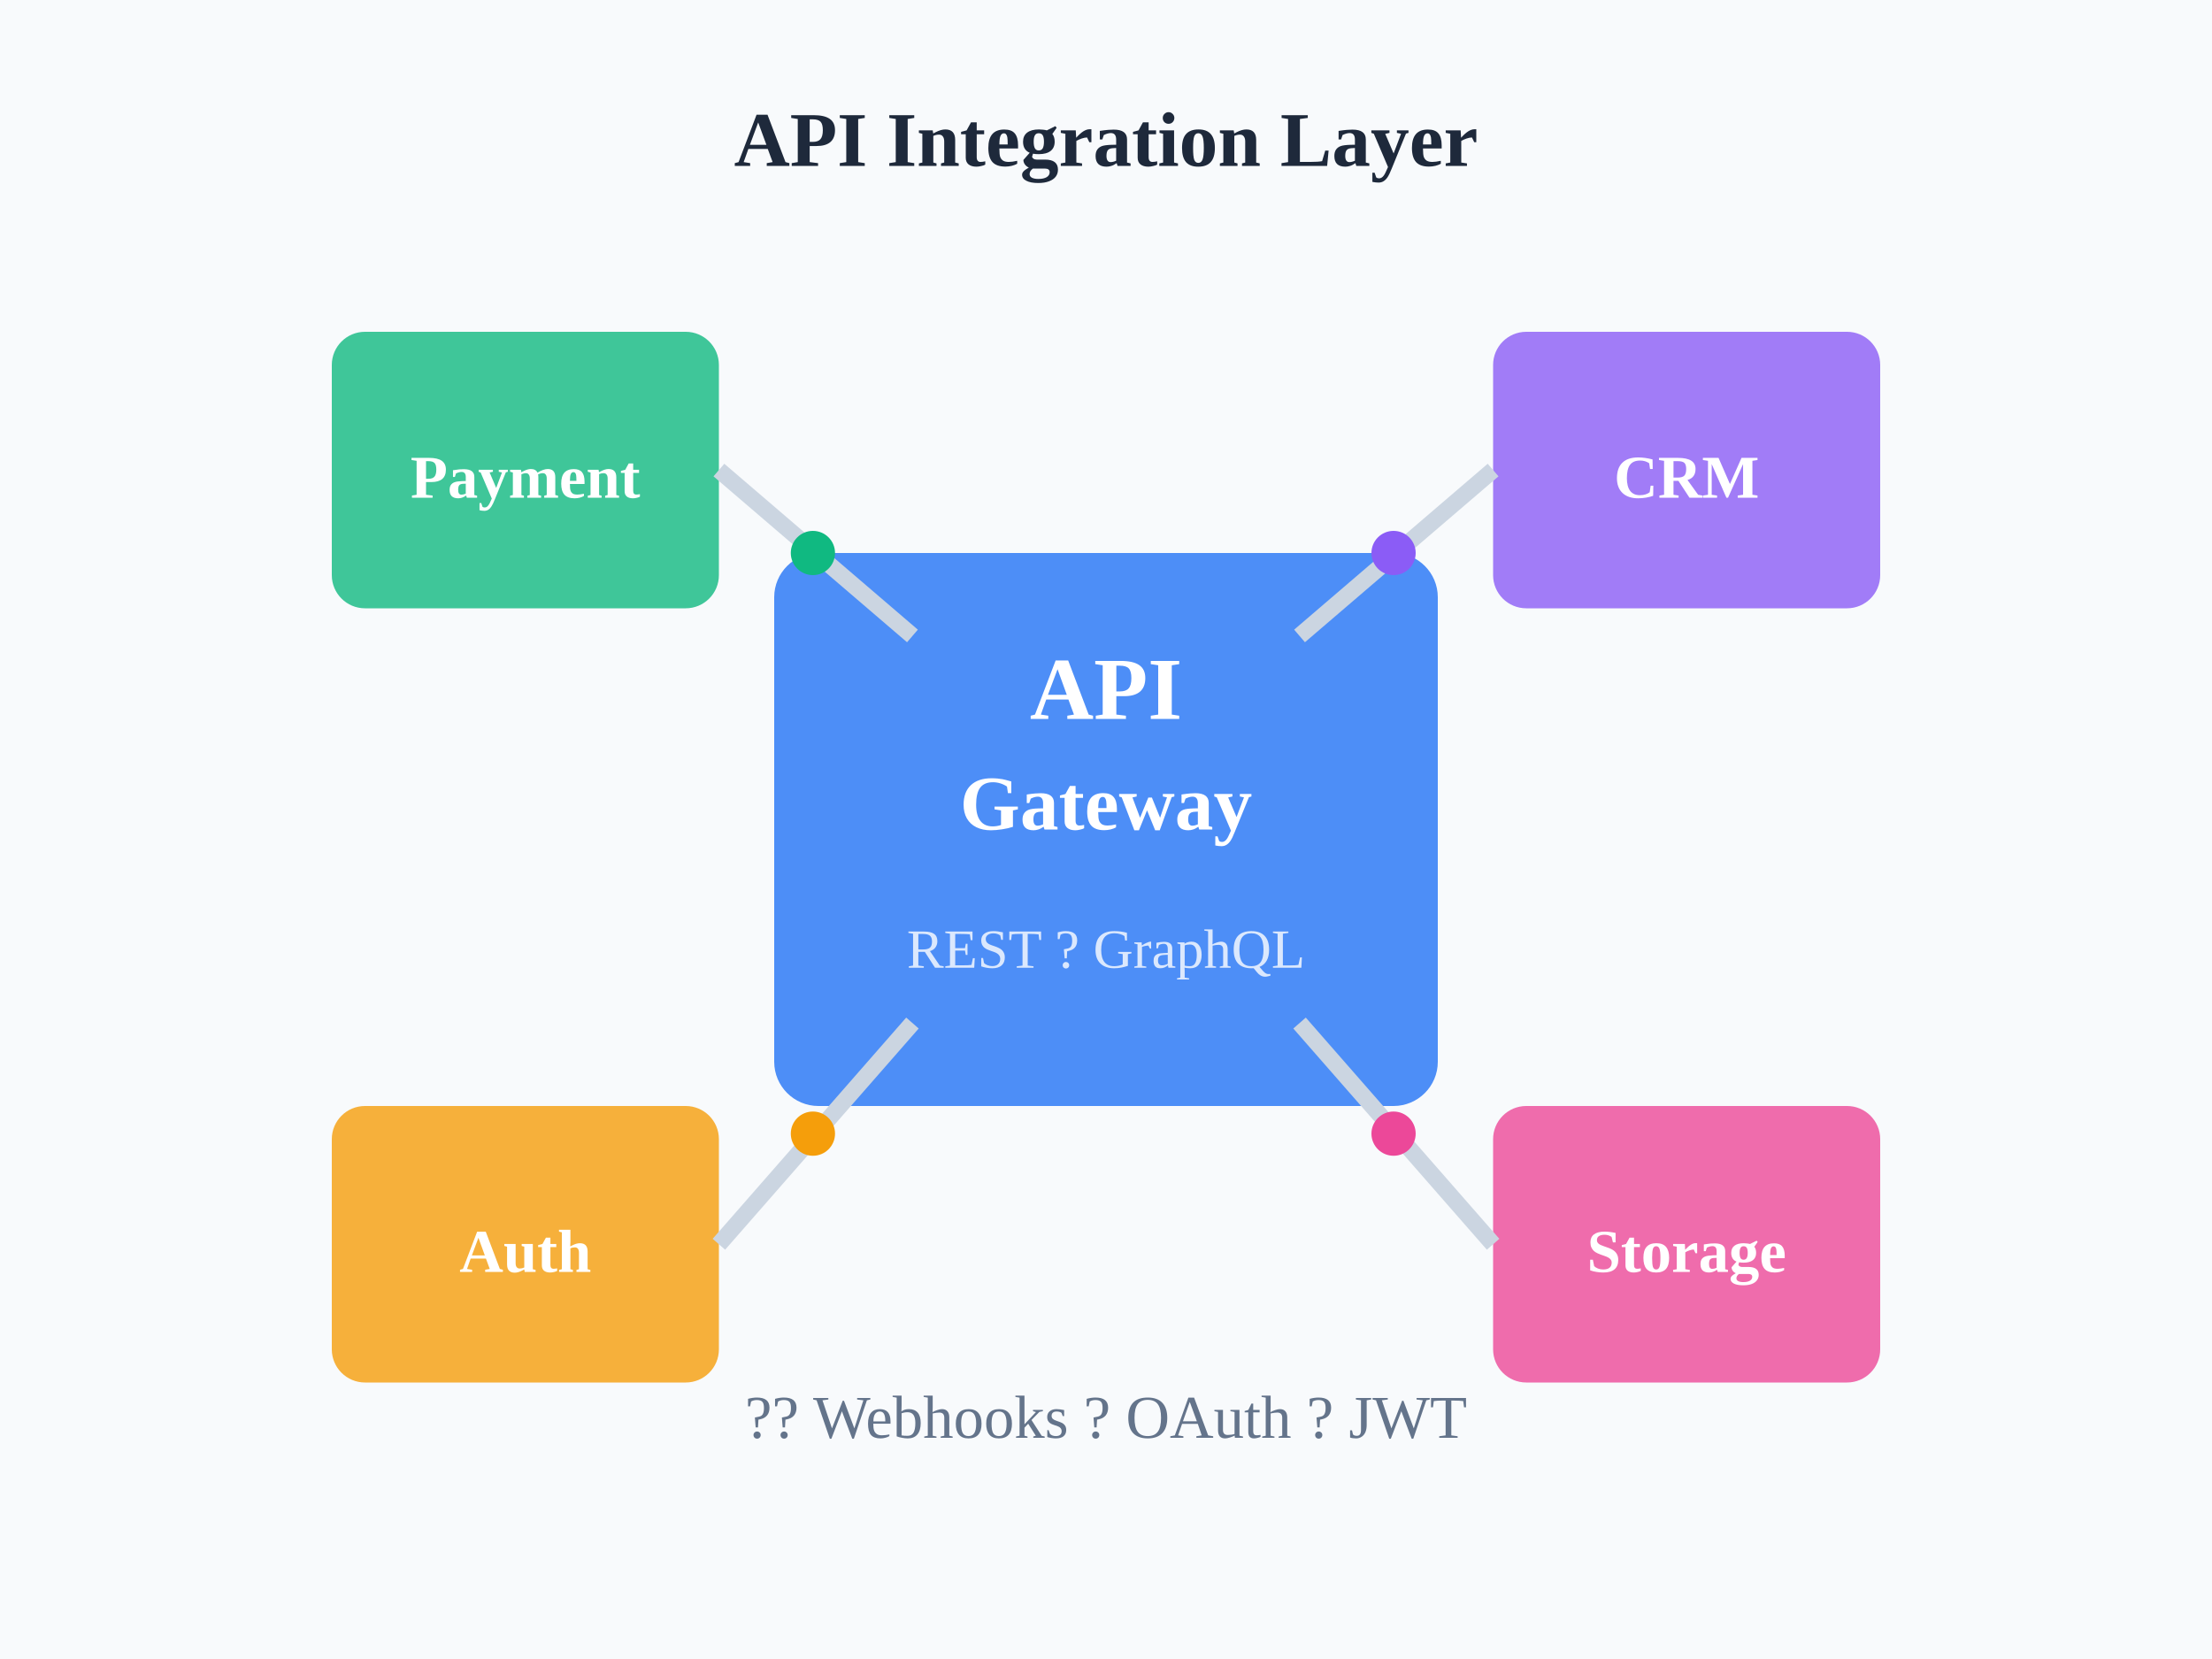
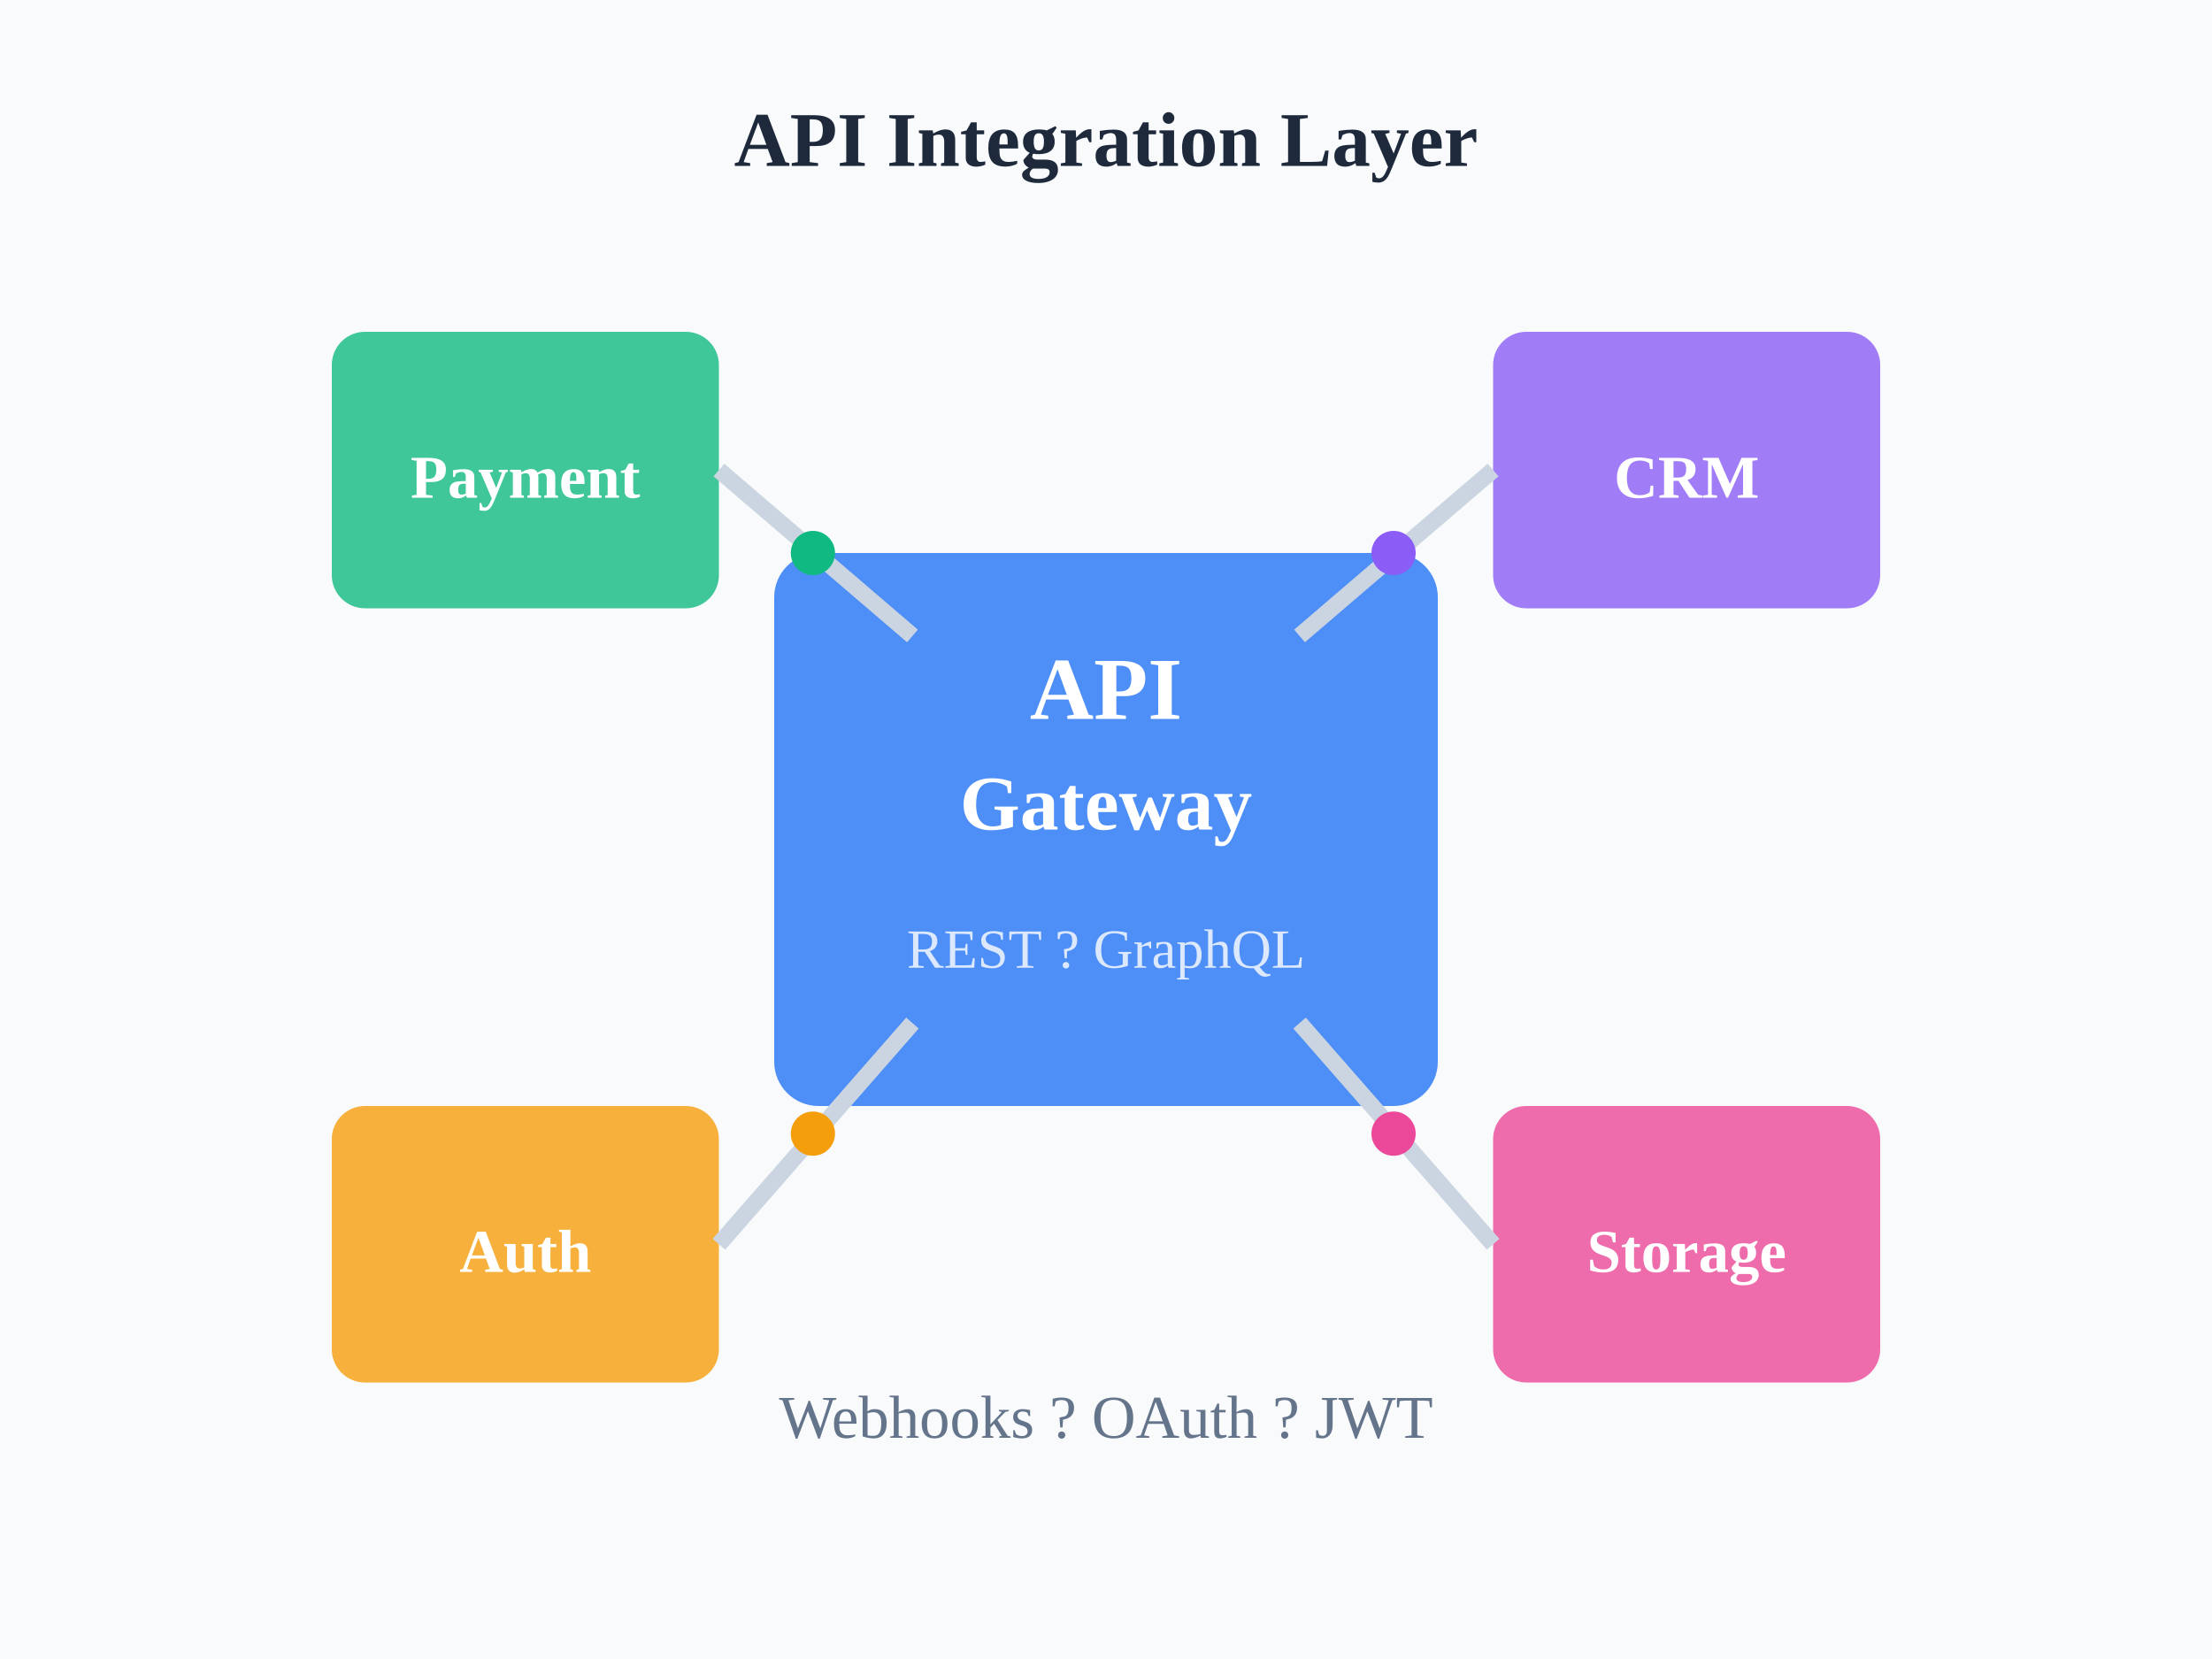
<svg xmlns="http://www.w3.org/2000/svg" viewBox="0 0 400 300">
  <rect width="400" height="300" fill="#f8fafc" />
  <g transform="translate(200, 150)">
    <rect x="-60" y="-50" width="120" height="100" fill="#3b82f6" opacity="0.9" rx="8" />
    <text x="0" y="-20" text-anchor="middle" fill="white" font-size="16" font-weight="bold">API</text>
    <text x="0" y="0" text-anchor="middle" fill="white" font-size="14" font-weight="bold">Gateway</text>
    <text x="0" y="25" text-anchor="middle" fill="white" font-size="10" opacity="0.8">REST ? GraphQL</text>
  </g>
  <g transform="translate(60, 60)">
    <rect width="70" height="50" fill="#10b981" opacity="0.8" rx="6" />
    <text x="35" y="30" text-anchor="middle" fill="white" font-size="11" font-weight="bold">Payment</text>
  </g>
  <g transform="translate(270, 60)">
    <rect width="70" height="50" fill="#8b5cf6" opacity="0.8" rx="6" />
    <text x="35" y="30" text-anchor="middle" fill="white" font-size="11" font-weight="bold">CRM</text>
  </g>
  <g transform="translate(60, 200)">
    <rect width="70" height="50" fill="#f59e0b" opacity="0.8" rx="6" />
    <text x="35" y="30" text-anchor="middle" fill="white" font-size="11" font-weight="bold">Auth</text>
  </g>
  <g transform="translate(270, 200)">
    <rect width="70" height="50" fill="#ec4899" opacity="0.8" rx="6" />
    <text x="35" y="30" text-anchor="middle" fill="white" font-size="11" font-weight="bold">Storage</text>
  </g>
  <g>
    <line x1="130" y1="85" x2="165" y2="115" stroke="#cbd5e1" stroke-width="3" />
    <line x1="270" y1="85" x2="235" y2="115" stroke="#cbd5e1" stroke-width="3" />
    <line x1="130" y1="225" x2="165" y2="185" stroke="#cbd5e1" stroke-width="3" />
    <line x1="270" y1="225" x2="235" y2="185" stroke="#cbd5e1" stroke-width="3" />
  </g>
  <circle cx="147" cy="100" r="4" fill="#10b981" />
  <circle cx="252" cy="100" r="4" fill="#8b5cf6" />
  <circle cx="147" cy="205" r="4" fill="#f59e0b" />
  <circle cx="252" cy="205" r="4" fill="#ec4899" />
  <g transform="translate(200, 260)">
-     <text x="0" y="0" text-anchor="middle" fill="#64748b" font-size="11">?? Webhooks ? OAuth ? JWT</text>
+     <text x="0" y="0" text-anchor="middle" fill="#64748b" font-size="11">Webhooks ? OAuth ? JWT</text>
  </g>
  <text x="200" y="30" text-anchor="middle" fill="#1e293b" font-size="14" font-weight="bold">API Integration Layer</text>
</svg>
